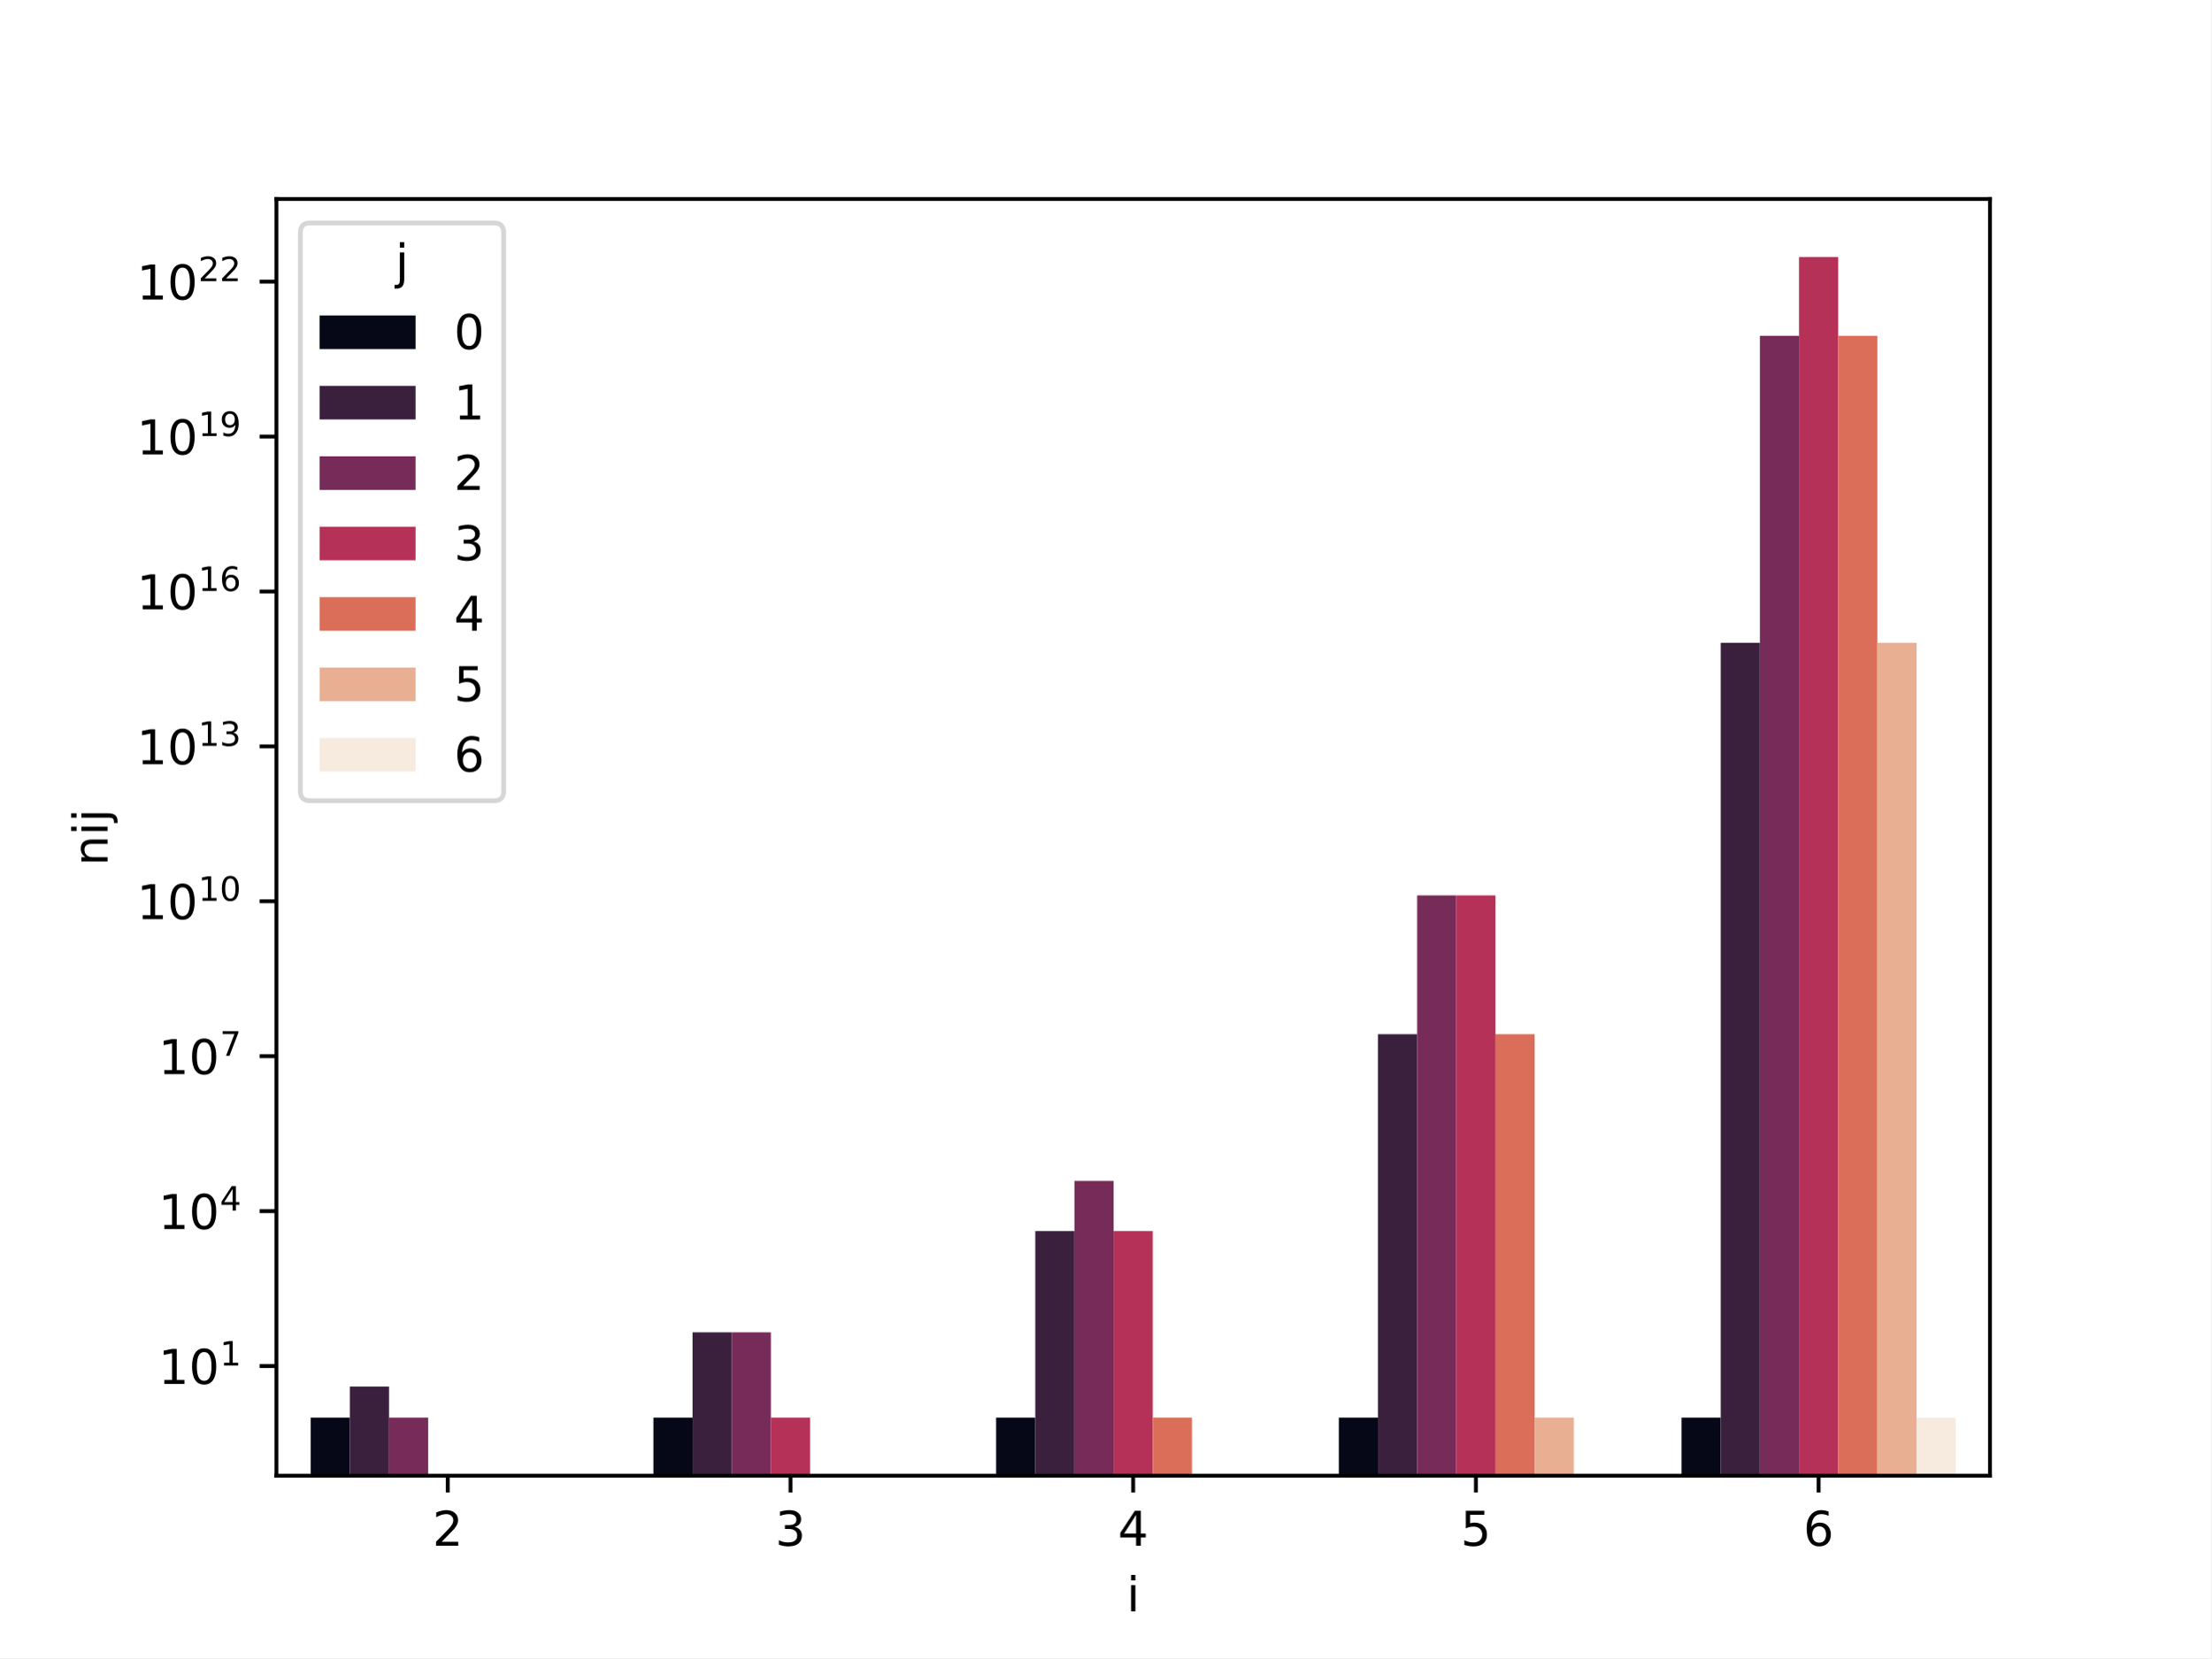
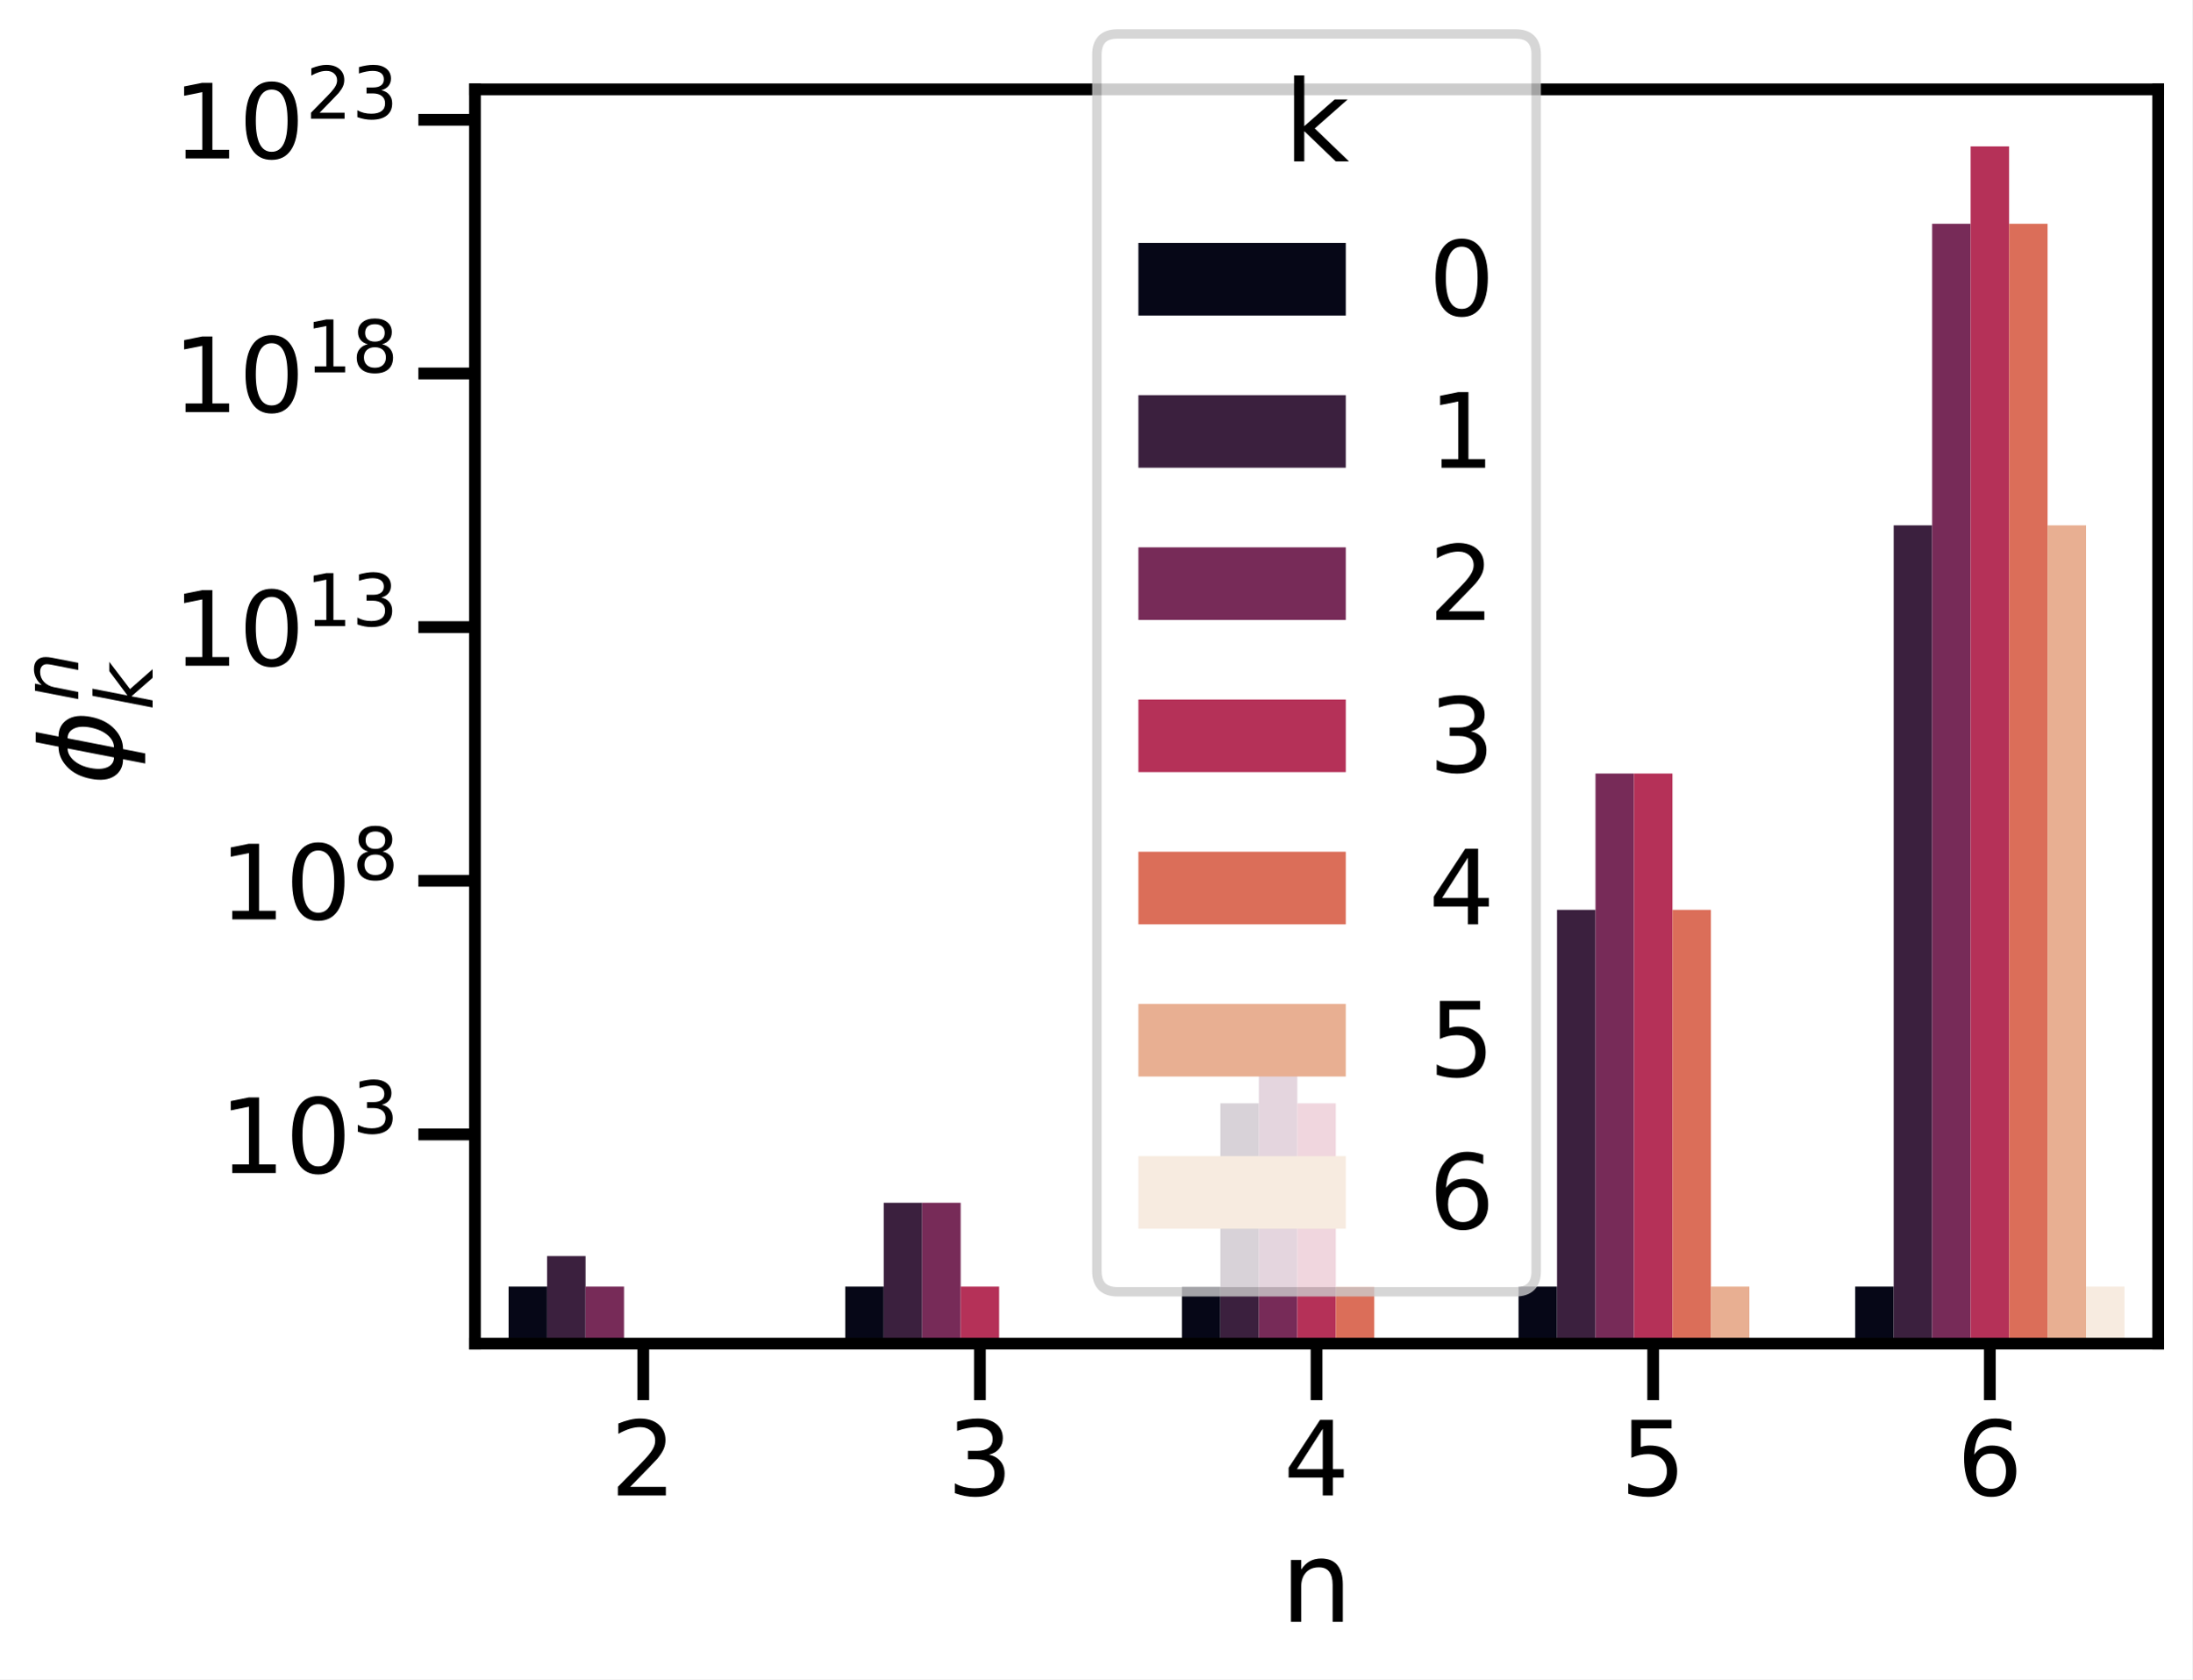
- <svg xmlns="http://www.w3.org/2000/svg" xmlns:xlink="http://www.w3.org/1999/xlink" width="460.8pt" height="345.6pt" viewBox="0 0 460.8 345.6" version="1.1">
+ <svg xmlns="http://www.w3.org/2000/svg" xmlns:xlink="http://www.w3.org/1999/xlink" width="465.08pt" height="356.29pt" viewBox="0 0 465.08 356.29" version="1.1">
  <defs>
    <style type="text/css">*{stroke-linejoin: round; stroke-linecap: butt}</style>
  </defs>
  <g id="figure_1">
    <g id="patch_1">
-       <path d="M 0 345.6  L 460.8 345.6  L 460.8 0  L 0 0  z " style="fill: #ffffff" />
+       <path d="M 0 356.29  L 465.08 356.29  L 465.08 0  L 0 0  z " style="fill: #ffffff" />
    </g>
    <g id="axes_1">
      <g id="patch_2">
-         <path d="M 57.6 307.584  L 414.72 307.584  L 414.72 41.472  L 57.6 41.472  z " style="fill: #ffffff" />
+         <path d="M 100.76 285.071  L 457.88 285.071  L 457.88 18.959  L 100.76 18.959  z " style="fill: #ffffff" />
      </g>
      <g id="patch_3">
-         <path d="M 64.742 11058.713  L 72.905 11058.713  L 72.905 295.488  L 64.742 295.488  z " clip-path="url(#p93ad676365)" style="fill: #060717" />
+         <path d="M 107.902 11036.2  L 116.065 11036.2  L 116.065 272.975  L 107.902 272.975  z " clip-path="url(#p86ad000102)" style="fill: #060717" />
      </g>
      <g id="patch_4">
-         <path d="M 136.166 11058.713  L 144.329 11058.713  L 144.329 295.488  L 136.166 295.488  z " clip-path="url(#p93ad676365)" style="fill: #060717" />
+         <path d="M 179.326 11036.2  L 187.489 11036.2  L 187.489 272.975  L 179.326 272.975  z " clip-path="url(#p86ad000102)" style="fill: #060717" />
      </g>
      <g id="patch_5">
-         <path d="M 207.59 11058.713  L 215.753 11058.713  L 215.753 295.488  L 207.59 295.488  z " clip-path="url(#p93ad676365)" style="fill: #060717" />
+         <path d="M 250.75 11036.2  L 258.913 11036.2  L 258.913 272.975  L 250.75 272.975  z " clip-path="url(#p86ad000102)" style="fill: #060717" />
      </g>
      <g id="patch_6">
-         <path d="M 279.014 11058.713  L 287.177 11058.713  L 287.177 295.488  L 279.014 295.488  z " clip-path="url(#p93ad676365)" style="fill: #060717" />
+         <path d="M 322.174 11036.2  L 330.337 11036.2  L 330.337 272.975  L 322.174 272.975  z " clip-path="url(#p86ad000102)" style="fill: #060717" />
      </g>
      <g id="patch_7">
-         <path d="M 350.438 11058.713  L 358.601 11058.713  L 358.601 295.488  L 350.438 295.488  z " clip-path="url(#p93ad676365)" style="fill: #060717" />
+         <path d="M 393.598 11036.2  L 401.761 11036.2  L 401.761 272.975  L 393.598 272.975  z " clip-path="url(#p86ad000102)" style="fill: #060717" />
      </g>
      <g id="patch_8">
-         <path d="M 72.905 11058.713  L 81.068 11058.713  L 81.068 289.008  L 72.905 289.008  z " clip-path="url(#p93ad676365)" style="fill: #3b203e" />
+         <path d="M 116.065 11036.2  L 124.228 11036.2  L 124.228 266.495  L 116.065 266.495  z " clip-path="url(#p86ad000102)" style="fill: #3b203e" />
      </g>
      <g id="patch_9">
-         <path d="M 144.329 11058.713  L 152.492 11058.713  L 152.492 277.694  L 144.329 277.694  z " clip-path="url(#p93ad676365)" style="fill: #3b203e" />
+         <path d="M 187.489 11036.2  L 195.652 11036.2  L 195.652 255.181  L 187.489 255.181  z " clip-path="url(#p86ad000102)" style="fill: #3b203e" />
      </g>
      <g id="patch_10">
-         <path d="M 215.753 11058.713  L 223.916 11058.713  L 223.916 256.598  L 215.753 256.598  z " clip-path="url(#p93ad676365)" style="fill: #3b203e" />
+         <path d="M 258.913 11036.2  L 267.076 11036.2  L 267.076 234.085  L 258.913 234.085  z " clip-path="url(#p86ad000102)" style="fill: #3b203e" />
      </g>
      <g id="patch_11">
-         <path d="M 287.177 11058.713  L 295.34 11058.713  L 295.34 215.551  L 287.177 215.551  z " clip-path="url(#p93ad676365)" style="fill: #3b203e" />
+         <path d="M 330.337 11036.2  L 338.5 11036.2  L 338.5 193.038  L 330.337 193.038  z " clip-path="url(#p86ad000102)" style="fill: #3b203e" />
      </g>
      <g id="patch_12">
-         <path d="M 358.601 11058.713  L 366.764 11058.713  L 366.764 133.973  L 358.601 133.973  z " clip-path="url(#p93ad676365)" style="fill: #3b203e" />
+         <path d="M 401.761 11036.2  L 409.924 11036.2  L 409.924 111.459  L 401.761 111.459  z " clip-path="url(#p86ad000102)" style="fill: #3b203e" />
      </g>
      <g id="patch_13">
-         <path d="M 81.068 11058.713  L 89.231 11058.713  L 89.231 295.488  L 81.068 295.488  z " clip-path="url(#p93ad676365)" style="fill: #772b58" />
+         <path d="M 124.228 11036.2  L 132.391 11036.2  L 132.391 272.975  L 124.228 272.975  z " clip-path="url(#p86ad000102)" style="fill: #772b58" />
      </g>
      <g id="patch_14">
-         <path d="M 152.492 11058.713  L 160.655 11058.713  L 160.655 277.694  L 152.492 277.694  z " clip-path="url(#p93ad676365)" style="fill: #772b58" />
+         <path d="M 195.652 11036.2  L 203.815 11036.2  L 203.815 255.181  L 195.652 255.181  z " clip-path="url(#p86ad000102)" style="fill: #772b58" />
      </g>
      <g id="patch_15">
-         <path d="M 223.916 11058.713  L 232.079 11058.713  L 232.079 246.144  L 223.916 246.144  z " clip-path="url(#p93ad676365)" style="fill: #772b58" />
+         <path d="M 267.076 11036.2  L 275.239 11036.2  L 275.239 223.63  L 267.076 223.63  z " clip-path="url(#p86ad000102)" style="fill: #772b58" />
      </g>
      <g id="patch_16">
-         <path d="M 295.34 11058.713  L 303.503 11058.713  L 303.503 186.636  L 295.34 186.636  z " clip-path="url(#p93ad676365)" style="fill: #772b58" />
+         <path d="M 338.5 11036.2  L 346.663 11036.2  L 346.663 164.122  L 338.5 164.122  z " clip-path="url(#p86ad000102)" style="fill: #772b58" />
      </g>
      <g id="patch_17">
-         <path d="M 366.764 11058.713  L 374.927 11058.713  L 374.927 69.987  L 366.764 69.987  z " clip-path="url(#p93ad676365)" style="fill: #772b58" />
+         <path d="M 409.924 11036.2  L 418.087 11036.2  L 418.087 47.474  L 409.924 47.474  z " clip-path="url(#p86ad000102)" style="fill: #772b58" />
      </g>
      <g id="patch_18">
-         <path d="M 160.655 11058.713  L 168.817 11058.713  L 168.817 295.488  L 160.655 295.488  z " clip-path="url(#p93ad676365)" style="fill: #b53158" />
+         <path d="M 203.815 11036.2  L 211.977 11036.2  L 211.977 272.975  L 203.815 272.975  z " clip-path="url(#p86ad000102)" style="fill: #b53158" />
      </g>
      <g id="patch_19">
-         <path d="M 232.079 11058.713  L 240.241 11058.713  L 240.241 256.598  L 232.079 256.598  z " clip-path="url(#p93ad676365)" style="fill: #b53158" />
+         <path d="M 275.239 11036.2  L 283.401 11036.2  L 283.401 234.085  L 275.239 234.085  z " clip-path="url(#p86ad000102)" style="fill: #b53158" />
      </g>
      <g id="patch_20">
-         <path d="M 303.503 11058.713  L 311.665 11058.713  L 311.665 186.636  L 303.503 186.636  z " clip-path="url(#p93ad676365)" style="fill: #b53158" />
+         <path d="M 346.663 11036.2  L 354.825 11036.2  L 354.825 164.122  L 346.663 164.122  z " clip-path="url(#p86ad000102)" style="fill: #b53158" />
      </g>
      <g id="patch_21">
-         <path d="M 374.927 11058.713  L 383.089 11058.713  L 383.089 53.568  L 374.927 53.568  z " clip-path="url(#p93ad676365)" style="fill: #b53158" />
+         <path d="M 418.087 11036.2  L 426.249 11036.2  L 426.249 31.055  L 418.087 31.055  z " clip-path="url(#p86ad000102)" style="fill: #b53158" />
      </g>
      <g id="patch_22">
-         <path d="M 240.241 11058.713  L 248.404 11058.713  L 248.404 295.488  L 240.241 295.488  z " clip-path="url(#p93ad676365)" style="fill: #db6e59" />
+         <path d="M 283.401 11036.2  L 291.564 11036.2  L 291.564 272.975  L 283.401 272.975  z " clip-path="url(#p86ad000102)" style="fill: #db6e59" />
      </g>
      <g id="patch_23">
-         <path d="M 311.665 11058.713  L 319.828 11058.713  L 319.828 215.551  L 311.665 215.551  z " clip-path="url(#p93ad676365)" style="fill: #db6e59" />
+         <path d="M 354.825 11036.2  L 362.988 11036.2  L 362.988 193.038  L 354.825 193.038  z " clip-path="url(#p86ad000102)" style="fill: #db6e59" />
      </g>
      <g id="patch_24">
-         <path d="M 383.089 11058.713  L 391.252 11058.713  L 391.252 69.987  L 383.089 69.987  z " clip-path="url(#p93ad676365)" style="fill: #db6e59" />
+         <path d="M 426.249 11036.2  L 434.412 11036.2  L 434.412 47.474  L 426.249 47.474  z " clip-path="url(#p86ad000102)" style="fill: #db6e59" />
      </g>
      <g id="patch_25">
-         <path d="M 319.828 11058.713  L 327.991 11058.713  L 327.991 295.488  L 319.828 295.488  z " clip-path="url(#p93ad676365)" style="fill: #e8af92" />
+         <path d="M 362.988 11036.2  L 371.151 11036.2  L 371.151 272.975  L 362.988 272.975  z " clip-path="url(#p86ad000102)" style="fill: #e8af92" />
      </g>
      <g id="patch_26">
-         <path d="M 391.252 11058.713  L 399.415 11058.713  L 399.415 133.973  L 391.252 133.973  z " clip-path="url(#p93ad676365)" style="fill: #e8af92" />
+         <path d="M 434.412 11036.2  L 442.575 11036.2  L 442.575 111.459  L 434.412 111.459  z " clip-path="url(#p86ad000102)" style="fill: #e8af92" />
      </g>
      <g id="patch_27">
-         <path d="M 399.415 11058.713  L 407.578 11058.713  L 407.578 295.488  L 399.415 295.488  z " clip-path="url(#p93ad676365)" style="fill: #f7ebe0" />
+         <path d="M 442.575 11036.2  L 450.738 11036.2  L 450.738 272.975  L 442.575 272.975  z " clip-path="url(#p86ad000102)" style="fill: #f7ebe0" />
      </g>
      <g id="patch_28">
-         <path d="M 93.312 11058.713  L 93.312 11058.713  L 93.312 11058.713  L 93.312 11058.713  z " clip-path="url(#p93ad676365)" style="fill: #060717" />
+         <path d="M 136.472 11036.2  L 136.472 11036.2  L 136.472 11036.2  L 136.472 11036.2  z " clip-path="url(#p86ad000102)" style="fill: #060717" />
      </g>
      <g id="patch_29">
-         <path d="M 93.312 11058.713  L 93.312 11058.713  L 93.312 11058.713  L 93.312 11058.713  z " clip-path="url(#p93ad676365)" style="fill: #3b203e" />
+         <path d="M 136.472 11036.2  L 136.472 11036.2  L 136.472 11036.2  L 136.472 11036.2  z " clip-path="url(#p86ad000102)" style="fill: #3b203e" />
      </g>
      <g id="patch_30">
-         <path d="M 93.312 11058.713  L 93.312 11058.713  L 93.312 11058.713  L 93.312 11058.713  z " clip-path="url(#p93ad676365)" style="fill: #772b58" />
+         <path d="M 136.472 11036.2  L 136.472 11036.2  L 136.472 11036.2  L 136.472 11036.2  z " clip-path="url(#p86ad000102)" style="fill: #772b58" />
      </g>
      <g id="patch_31">
-         <path d="M 93.312 11058.713  L 93.312 11058.713  L 93.312 11058.713  L 93.312 11058.713  z " clip-path="url(#p93ad676365)" style="fill: #b53158" />
+         <path d="M 136.472 11036.2  L 136.472 11036.2  L 136.472 11036.2  L 136.472 11036.2  z " clip-path="url(#p86ad000102)" style="fill: #b53158" />
      </g>
      <g id="patch_32">
-         <path d="M 93.312 11058.713  L 93.312 11058.713  L 93.312 11058.713  L 93.312 11058.713  z " clip-path="url(#p93ad676365)" style="fill: #db6e59" />
+         <path d="M 136.472 11036.2  L 136.472 11036.2  L 136.472 11036.2  L 136.472 11036.2  z " clip-path="url(#p86ad000102)" style="fill: #db6e59" />
      </g>
      <g id="patch_33">
-         <path d="M 93.312 11058.713  L 93.312 11058.713  L 93.312 11058.713  L 93.312 11058.713  z " clip-path="url(#p93ad676365)" style="fill: #e8af92" />
+         <path d="M 136.472 11036.2  L 136.472 11036.2  L 136.472 11036.2  L 136.472 11036.2  z " clip-path="url(#p86ad000102)" style="fill: #e8af92" />
      </g>
      <g id="patch_34">
-         <path d="M 93.312 11058.713  L 93.312 11058.713  L 93.312 11058.713  L 93.312 11058.713  z " clip-path="url(#p93ad676365)" style="fill: #f7ebe0" />
+         <path d="M 136.472 11036.2  L 136.472 11036.2  L 136.472 11036.2  L 136.472 11036.2  z " clip-path="url(#p86ad000102)" style="fill: #f7ebe0" />
      </g>
      <g id="matplotlib.axis_1">
        <g id="xtick_1">
          <g id="line2d_1">
            <defs>
-               <path id="m3385fdae1e" d="M 0 0  L 0 3.5  " style="stroke: #000000; stroke-width: 0.8" />
+               <path id="macadb62f24" d="M 0 0  L 0 12  " style="stroke: #000000; stroke-width: 2.5" />
            </defs>
            <g>
-               <use xlink:href="#m3385fdae1e" x="93.312" y="307.584" style="stroke: #000000; stroke-width: 0.8" />
+               <use xlink:href="#macadb62f24" x="136.472" y="285.071" style="stroke: #000000; stroke-width: 2.5" />
            </g>
          </g>
          <g id="text_1">
-             <g transform="translate(90.13075 322.1824) scale(0.1 -0.1)">
+             <g transform="translate(129.4733 317.2872) scale(0.22 -0.22)">
              <defs>
                <path id="DejaVuSans-32" d="M 1228 531  L 3431 531  L 3431 0  L 469 0  L 469 531  Q 828 903 1448 1529  Q 2069 2156 2228 2338  Q 2531 2678 2651 2914  Q 2772 3150 2772 3378  Q 2772 3750 2511 3984  Q 2250 4219 1831 4219  Q 1534 4219 1204 4116  Q 875 4013 500 3803  L 500 4441  Q 881 4594 1212 4672  Q 1544 4750 1819 4750  Q 2544 4750 2975 4387  Q 3406 4025 3406 3419  Q 3406 3131 3298 2873  Q 3191 2616 2906 2266  Q 2828 2175 2409 1742  Q 1991 1309 1228 531  z " transform="scale(0.015625)" />
              </defs>
              <use xlink:href="#DejaVuSans-32" />
            </g>
          </g>
        </g>
        <g id="xtick_2">
          <g id="line2d_2">
            <g>
-               <use xlink:href="#m3385fdae1e" x="164.736" y="307.584" style="stroke: #000000; stroke-width: 0.8" />
+               <use xlink:href="#macadb62f24" x="207.896" y="285.071" style="stroke: #000000; stroke-width: 2.5" />
            </g>
          </g>
          <g id="text_2">
-             <g transform="translate(161.5548 322.1824) scale(0.1 -0.1)">
+             <g transform="translate(200.8973 317.2872) scale(0.22 -0.22)">
              <defs>
                <path id="DejaVuSans-33" d="M 2597 2516  Q 3050 2419 3304 2112  Q 3559 1806 3559 1356  Q 3559 666 3084 287  Q 2609 -91 1734 -91  Q 1441 -91 1130 -33  Q 819 25 488 141  L 488 750  Q 750 597 1062 519  Q 1375 441 1716 441  Q 2309 441 2620 675  Q 2931 909 2931 1356  Q 2931 1769 2642 2001  Q 2353 2234 1838 2234  L 1294 2234  L 1294 2753  L 1863 2753  Q 2328 2753 2575 2939  Q 2822 3125 2822 3475  Q 2822 3834 2567 4026  Q 2313 4219 1838 4219  Q 1578 4219 1281 4162  Q 984 4106 628 3988  L 628 4550  Q 988 4650 1302 4700  Q 1616 4750 1894 4750  Q 2613 4750 3031 4423  Q 3450 4097 3450 3541  Q 3450 3153 3228 2886  Q 3006 2619 2597 2516  z " transform="scale(0.015625)" />
              </defs>
              <use xlink:href="#DejaVuSans-33" />
            </g>
          </g>
        </g>
        <g id="xtick_3">
          <g id="line2d_3">
            <g>
-               <use xlink:href="#m3385fdae1e" x="236.16" y="307.584" style="stroke: #000000; stroke-width: 0.8" />
+               <use xlink:href="#macadb62f24" x="279.32" y="285.071" style="stroke: #000000; stroke-width: 2.5" />
            </g>
          </g>
          <g id="text_3">
-             <g transform="translate(232.9787 322.1824) scale(0.1 -0.1)">
+             <g transform="translate(272.3213 317.2872) scale(0.22 -0.22)">
              <defs>
                <path id="DejaVuSans-34" d="M 2419 4116  L 825 1625  L 2419 1625  L 2419 4116  z M 2253 4666  L 3047 4666  L 3047 1625  L 3713 1625  L 3713 1100  L 3047 1100  L 3047 0  L 2419 0  L 2419 1100  L 313 1100  L 313 1709  L 2253 4666  z " transform="scale(0.015625)" />
              </defs>
              <use xlink:href="#DejaVuSans-34" />
            </g>
          </g>
        </g>
        <g id="xtick_4">
          <g id="line2d_4">
            <g>
-               <use xlink:href="#m3385fdae1e" x="307.584" y="307.584" style="stroke: #000000; stroke-width: 0.8" />
+               <use xlink:href="#macadb62f24" x="350.744" y="285.071" style="stroke: #000000; stroke-width: 2.5" />
            </g>
          </g>
          <g id="text_4">
-             <g transform="translate(304.4028 322.1824) scale(0.1 -0.1)">
+             <g transform="translate(343.7452 317.2872) scale(0.22 -0.22)">
              <defs>
                <path id="DejaVuSans-35" d="M 691 4666  L 3169 4666  L 3169 4134  L 1269 4134  L 1269 2991  Q 1406 3038 1543 3061  Q 1681 3084 1819 3084  Q 2600 3084 3056 2656  Q 3513 2228 3513 1497  Q 3513 744 3044 326  Q 2575 -91 1722 -91  Q 1428 -91 1123 -41  Q 819 9 494 109  L 494 744  Q 775 591 1075 516  Q 1375 441 1709 441  Q 2250 441 2565 725  Q 2881 1009 2881 1497  Q 2881 1984 2565 2268  Q 2250 2553 1709 2553  Q 1456 2553 1204 2497  Q 953 2441 691 2322  L 691 4666  z " transform="scale(0.015625)" />
              </defs>
              <use xlink:href="#DejaVuSans-35" />
            </g>
          </g>
        </g>
        <g id="xtick_5">
          <g id="line2d_5">
            <g>
-               <use xlink:href="#m3385fdae1e" x="379.008" y="307.584" style="stroke: #000000; stroke-width: 0.8" />
+               <use xlink:href="#macadb62f24" x="422.168" y="285.071" style="stroke: #000000; stroke-width: 2.5" />
            </g>
          </g>
          <g id="text_5">
-             <g transform="translate(375.8268 322.1824) scale(0.1 -0.1)">
+             <g transform="translate(415.1692 317.2872) scale(0.22 -0.22)">
              <defs>
                <path id="DejaVuSans-36" d="M 2113 2584  Q 1688 2584 1439 2293  Q 1191 2003 1191 1497  Q 1191 994 1439 701  Q 1688 409 2113 409  Q 2538 409 2786 701  Q 3034 994 3034 1497  Q 3034 2003 2786 2293  Q 2538 2584 2113 2584  z M 3366 4563  L 3366 3988  Q 3128 4100 2886 4159  Q 2644 4219 2406 4219  Q 1781 4219 1451 3797  Q 1122 3375 1075 2522  Q 1259 2794 1537 2939  Q 1816 3084 2150 3084  Q 2853 3084 3261 2657  Q 3669 2231 3669 1497  Q 3669 778 3244 343  Q 2819 -91 2113 -91  Q 1303 -91 875 529  Q 447 1150 447 2328  Q 447 3434 972 4092  Q 1497 4750 2381 4750  Q 2619 4750 2861 4703  Q 3103 4656 3366 4563  z " transform="scale(0.015625)" />
              </defs>
              <use xlink:href="#DejaVuSans-36" />
            </g>
          </g>
        </g>
        <g id="text_6">
-           <g transform="translate(234.7709 335.8606) scale(0.1 -0.1)">
+           <g transform="translate(271.715 344.0987) scale(0.24 -0.24)">
            <defs>
-               <path id="DejaVuSans-69" d="M 603 3500  L 1178 3500  L 1178 0  L 603 0  L 603 3500  z M 603 4863  L 1178 4863  L 1178 4134  L 603 4134  L 603 4863  z " transform="scale(0.015625)" />
+               <path id="DejaVuSans-6e" d="M 3513 2113  L 3513 0  L 2938 0  L 2938 2094  Q 2938 2591 2744 2837  Q 2550 3084 2163 3084  Q 1697 3084 1428 2787  Q 1159 2491 1159 1978  L 1159 0  L 581 0  L 581 3500  L 1159 3500  L 1159 2956  Q 1366 3272 1645 3428  Q 1925 3584 2291 3584  Q 2894 3584 3203 3211  Q 3513 2838 3513 2113  z " transform="scale(0.015625)" />
            </defs>
-             <use xlink:href="#DejaVuSans-69" />
+             <use xlink:href="#DejaVuSans-6e" />
          </g>
        </g>
      </g>
      <g id="matplotlib.axis_2">
        <g id="ytick_1">
          <g id="line2d_6">
            <defs>
-               <path id="ma600d9e374" d="M 0 0  L -3.5 0  " style="stroke: #000000; stroke-width: 0.8" />
+               <path id="mbd1f834859" d="M 0 0  L -12 0  " style="stroke: #000000; stroke-width: 2.5" />
            </defs>
            <g>
-               <use xlink:href="#ma600d9e374" x="57.6" y="284.725" style="stroke: #000000; stroke-width: 0.8" />
+               <use xlink:href="#mbd1f834859" x="100.76" y="240.685" style="stroke: #000000; stroke-width: 2.5" />
            </g>
          </g>
          <g id="text_7">
-             <g transform="translate(33 288.524) scale(0.1 -0.1)">
+             <g transform="translate(46.54 249.0432) scale(0.22 -0.22)">
              <defs>
                <path id="DejaVuSans-31" d="M 794 531  L 1825 531  L 1825 4091  L 703 3866  L 703 4441  L 1819 4666  L 2450 4666  L 2450 531  L 3481 531  L 3481 0  L 794 0  L 794 531  z " transform="scale(0.015625)" />
                <path id="DejaVuSans-30" d="M 2034 4250  Q 1547 4250 1301 3770  Q 1056 3291 1056 2328  Q 1056 1369 1301 889  Q 1547 409 2034 409  Q 2525 409 2770 889  Q 3016 1369 3016 2328  Q 3016 3291 2770 3770  Q 2525 4250 2034 4250  z M 2034 4750  Q 2819 4750 3233 4129  Q 3647 3509 3647 2328  Q 3647 1150 3233 529  Q 2819 -91 2034 -91  Q 1250 -91 836 529  Q 422 1150 422 2328  Q 422 3509 836 4129  Q 1250 4750 2034 4750  z " transform="scale(0.015625)" />
              </defs>
-               <use xlink:href="#DejaVuSans-31" transform="translate(0 0.684375)" />
-               <use xlink:href="#DejaVuSans-30" transform="translate(63.62305 0.684375)" />
-               <use xlink:href="#DejaVuSans-31" transform="translate(128.2031 38.96563) scale(0.7)" />
+               <use xlink:href="#DejaVuSans-31" transform="translate(0 0.765625)" />
+               <use xlink:href="#DejaVuSans-30" transform="translate(63.62305 0.765625)" />
+               <use xlink:href="#DejaVuSans-33" transform="translate(128.2031 39.04688) scale(0.7)" />
            </g>
          </g>
        </g>
        <g id="ytick_2">
          <g id="line2d_7">
            <g>
-               <use xlink:href="#ma600d9e374" x="57.6" y="252.435" style="stroke: #000000; stroke-width: 0.8" />
+               <use xlink:href="#mbd1f834859" x="100.76" y="186.869" style="stroke: #000000; stroke-width: 2.5" />
            </g>
          </g>
          <g id="text_8">
-             <g transform="translate(33 256.2343) scale(0.1 -0.1)">
-               <use xlink:href="#DejaVuSans-31" transform="translate(0 0.684375)" />
-               <use xlink:href="#DejaVuSans-30" transform="translate(63.62305 0.684375)" />
-               <use xlink:href="#DejaVuSans-34" transform="translate(128.2031 38.96563) scale(0.7)" />
+             <g transform="translate(46.54 195.2271) scale(0.22 -0.22)">
+               <defs>
+                 <path id="DejaVuSans-38" d="M 2034 2216  Q 1584 2216 1326 1975  Q 1069 1734 1069 1313  Q 1069 891 1326 650  Q 1584 409 2034 409  Q 2484 409 2743 651  Q 3003 894 3003 1313  Q 3003 1734 2745 1975  Q 2488 2216 2034 2216  z M 1403 2484  Q 997 2584 770 2862  Q 544 3141 544 3541  Q 544 4100 942 4425  Q 1341 4750 2034 4750  Q 2731 4750 3128 4425  Q 3525 4100 3525 3541  Q 3525 3141 3298 2862  Q 3072 2584 2669 2484  Q 3125 2378 3379 2068  Q 3634 1759 3634 1313  Q 3634 634 3220 271  Q 2806 -91 2034 -91  Q 1263 -91 848 271  Q 434 634 434 1313  Q 434 1759 690 2068  Q 947 2378 1403 2484  z M 1172 3481  Q 1172 3119 1398 2916  Q 1625 2713 2034 2713  Q 2441 2713 2670 2916  Q 2900 3119 2900 3481  Q 2900 3844 2670 4047  Q 2441 4250 2034 4250  Q 1625 4250 1398 4047  Q 1172 3844 1172 3481  z " transform="scale(0.015625)" />
+               </defs>
+               <use xlink:href="#DejaVuSans-31" transform="translate(0 0.765625)" />
+               <use xlink:href="#DejaVuSans-30" transform="translate(63.62305 0.765625)" />
+               <use xlink:href="#DejaVuSans-38" transform="translate(128.2031 39.04688) scale(0.7)" />
            </g>
          </g>
        </g>
        <g id="ytick_3">
          <g id="line2d_8">
            <g>
-               <use xlink:href="#ma600d9e374" x="57.6" y="220.145" style="stroke: #000000; stroke-width: 0.8" />
+               <use xlink:href="#mbd1f834859" x="100.76" y="133.053" style="stroke: #000000; stroke-width: 2.5" />
            </g>
          </g>
          <g id="text_9">
-             <g transform="translate(33 223.9446) scale(0.1 -0.1)">
-               <defs>
-                 <path id="DejaVuSans-37" d="M 525 4666  L 3525 4666  L 3525 4397  L 1831 0  L 1172 0  L 2766 4134  L 525 4134  L 525 4666  z " transform="scale(0.015625)" />
-               </defs>
-               <use xlink:href="#DejaVuSans-31" transform="translate(0 0.684375)" />
-               <use xlink:href="#DejaVuSans-30" transform="translate(63.62305 0.684375)" />
-               <use xlink:href="#DejaVuSans-37" transform="translate(128.2031 38.96563) scale(0.7)" />
-             </g>
-           </g>
-         </g>
-         <g id="ytick_4">
-           <g id="line2d_9">
-             <g>
-               <use xlink:href="#ma600d9e374" x="57.6" y="187.856" style="stroke: #000000; stroke-width: 0.8" />
-             </g>
-           </g>
-           <g id="text_10">
-             <g transform="translate(28.5 191.655) scale(0.1 -0.1)">
-               <use xlink:href="#DejaVuSans-31" transform="translate(0 0.765625)" />
-               <use xlink:href="#DejaVuSans-30" transform="translate(63.62305 0.765625)" />
-               <use xlink:href="#DejaVuSans-31" transform="translate(128.2031 39.04688) scale(0.7)" />
-               <use xlink:href="#DejaVuSans-30" transform="translate(172.7393 39.04688) scale(0.7)" />
-             </g>
-           </g>
-         </g>
-         <g id="ytick_5">
-           <g id="line2d_10">
-             <g>
-               <use xlink:href="#ma600d9e374" x="57.6" y="155.566" style="stroke: #000000; stroke-width: 0.8" />
-             </g>
-           </g>
-           <g id="text_11">
-             <g transform="translate(28.5 159.3653) scale(0.1 -0.1)">
+             <g transform="translate(36.64 141.411) scale(0.22 -0.22)">
              <use xlink:href="#DejaVuSans-31" transform="translate(0 0.765625)" />
              <use xlink:href="#DejaVuSans-30" transform="translate(63.62305 0.765625)" />
              <use xlink:href="#DejaVuSans-31" transform="translate(128.2031 39.04688) scale(0.7)" />
              <use xlink:href="#DejaVuSans-33" transform="translate(172.7393 39.04688) scale(0.7)" />
            </g>
          </g>
        </g>
-         <g id="ytick_6">
-           <g id="line2d_11">
-             <g>
-               <use xlink:href="#ma600d9e374" x="57.6" y="123.276" style="stroke: #000000; stroke-width: 0.8" />
-             </g>
-           </g>
-           <g id="text_12">
-             <g transform="translate(28.5 127.0756) scale(0.1 -0.1)">
+         <g id="ytick_4">
+           <g id="line2d_9">
+             <g>
+               <use xlink:href="#mbd1f834859" x="100.76" y="79.237" style="stroke: #000000; stroke-width: 2.5" />
+             </g>
+           </g>
+           <g id="text_10">
+             <g transform="translate(36.64 87.59485) scale(0.22 -0.22)">
              <use xlink:href="#DejaVuSans-31" transform="translate(0 0.765625)" />
              <use xlink:href="#DejaVuSans-30" transform="translate(63.62305 0.765625)" />
              <use xlink:href="#DejaVuSans-31" transform="translate(128.2031 39.04688) scale(0.7)" />
-               <use xlink:href="#DejaVuSans-36" transform="translate(172.7393 39.04688) scale(0.7)" />
-             </g>
-           </g>
-         </g>
-         <g id="ytick_7">
-           <g id="line2d_12">
-             <g>
-               <use xlink:href="#ma600d9e374" x="57.6" y="90.987" style="stroke: #000000; stroke-width: 0.8" />
-             </g>
-           </g>
-           <g id="text_13">
-             <g transform="translate(28.5 94.78594) scale(0.1 -0.1)">
-               <defs>
-                 <path id="DejaVuSans-39" d="M 703 97  L 703 672  Q 941 559 1184 500  Q 1428 441 1663 441  Q 2288 441 2617 861  Q 2947 1281 2994 2138  Q 2813 1869 2534 1725  Q 2256 1581 1919 1581  Q 1219 1581 811 2004  Q 403 2428 403 3163  Q 403 3881 828 4315  Q 1253 4750 1959 4750  Q 2769 4750 3195 4129  Q 3622 3509 3622 2328  Q 3622 1225 3098 567  Q 2575 -91 1691 -91  Q 1453 -91 1209 -44  Q 966 3 703 97  z M 1959 2075  Q 2384 2075 2632 2365  Q 2881 2656 2881 3163  Q 2881 3666 2632 3958  Q 2384 4250 1959 4250  Q 1534 4250 1286 3958  Q 1038 3666 1038 3163  Q 1038 2656 1286 2365  Q 1534 2075 1959 2075  z " transform="scale(0.015625)" />
-               </defs>
-               <use xlink:href="#DejaVuSans-31" transform="translate(0 0.765625)" />
-               <use xlink:href="#DejaVuSans-30" transform="translate(63.62305 0.765625)" />
-               <use xlink:href="#DejaVuSans-31" transform="translate(128.2031 39.04688) scale(0.7)" />
-               <use xlink:href="#DejaVuSans-39" transform="translate(172.7393 39.04688) scale(0.7)" />
-             </g>
-           </g>
-         </g>
-         <g id="ytick_8">
-           <g id="line2d_13">
-             <g>
-               <use xlink:href="#ma600d9e374" x="57.6" y="58.697" style="stroke: #000000; stroke-width: 0.8" />
-             </g>
-           </g>
-           <g id="text_14">
-             <g transform="translate(28.5 62.49626) scale(0.1 -0.1)">
+               <use xlink:href="#DejaVuSans-38" transform="translate(172.7393 39.04688) scale(0.7)" />
+             </g>
+           </g>
+         </g>
+         <g id="ytick_5">
+           <g id="line2d_10">
+             <g>
+               <use xlink:href="#mbd1f834859" x="100.76" y="25.42" style="stroke: #000000; stroke-width: 2.5" />
+             </g>
+           </g>
+           <g id="text_11">
+             <g transform="translate(36.64 33.77873) scale(0.22 -0.22)">
              <use xlink:href="#DejaVuSans-31" transform="translate(0 0.765625)" />
              <use xlink:href="#DejaVuSans-30" transform="translate(63.62305 0.765625)" />
              <use xlink:href="#DejaVuSans-32" transform="translate(128.2031 39.04688) scale(0.7)" />
-               <use xlink:href="#DejaVuSans-32" transform="translate(172.7393 39.04688) scale(0.7)" />
-             </g>
-           </g>
-         </g>
-         <g id="text_15">
-           <g transform="translate(22.42031 180.4749) rotate(-90) scale(0.1 -0.1)">
+               <use xlink:href="#DejaVuSans-33" transform="translate(172.7393 39.04688) scale(0.7)" />
+             </g>
+           </g>
+         </g>
+         <g id="text_12">
+           <g transform="translate(25.92 166.5346) rotate(-90) scale(0.24 -0.24)">
            <defs>
-               <path id="DejaVuSans-6e" d="M 3513 2113  L 3513 0  L 2938 0  L 2938 2094  Q 2938 2591 2744 2837  Q 2550 3084 2163 3084  Q 1697 3084 1428 2787  Q 1159 2491 1159 1978  L 1159 0  L 581 0  L 581 3500  L 1159 3500  L 1159 2956  Q 1366 3272 1645 3428  Q 1925 3584 2291 3584  Q 2894 3584 3203 3211  Q 3513 2838 3513 2113  z " transform="scale(0.015625)" />
-               <path id="DejaVuSans-6a" d="M 603 3500  L 1178 3500  L 1178 -63  Q 1178 -731 923 -1031  Q 669 -1331 103 -1331  L -116 -1331  L -116 -844  L 38 -844  Q 366 -844 484 -692  Q 603 -541 603 -63  L 603 3500  z M 603 4863  L 1178 4863  L 1178 4134  L 603 4134  L 603 4863  z " transform="scale(0.015625)" />
+               <path id="DejaVuSans-Oblique-3d5" d="M 2991 4863  L 2738 3572  Q 3363 3572 3684 3094  Q 4016 2606 3850 1747  Q 3681 888 3159 400  Q 2653 -78 2028 -78  L 1784 -1331  L 1213 -1331  L 1456 -78  Q 834 -78 509 400  Q 178 888 347 1747  Q 513 2606 1034 3094  Q 1544 3572 2166 3572  L 2419 4863  L 2991 4863  z M 2128 434  Q 2481 434 2784 756  Q 3116 1116 3244 1747  Q 3369 2372 3169 2738  Q 2991 3059 2638 3059  L 2128 434  z M 1556 434  L 2066 3059  Q 1716 3059 1413 2738  Q 1072 2372 953 1747  Q 834 1116 1028 756  Q 1203 434 1556 434  z " transform="scale(0.015625)" />
+               <path id="DejaVuSans-Oblique-6e" d="M 3566 2113  L 3156 0  L 2578 0  L 2988 2091  Q 3016 2238 3031 2350  Q 3047 2463 3047 2528  Q 3047 2791 2881 2937  Q 2716 3084 2419 3084  Q 1956 3084 1622 2776  Q 1288 2469 1184 1941  L 800 0  L 225 0  L 903 3500  L 1478 3500  L 1363 2950  Q 1603 3253 1940 3418  Q 2278 3584 2650 3584  Q 3113 3584 3367 3334  Q 3622 3084 3622 2631  Q 3622 2519 3608 2391  Q 3594 2263 3566 2113  z " transform="scale(0.015625)" />
+               <path id="DejaVuSans-Oblique-6b" d="M 1172 4863  L 1747 4863  L 1197 2028  L 3169 3500  L 3916 3500  L 1716 1825  L 3322 0  L 2625 0  L 1131 1709  L 800 0  L 225 0  L 1172 4863  z " transform="scale(0.015625)" />
            </defs>
-             <use xlink:href="#DejaVuSans-6e" />
-             <use xlink:href="#DejaVuSans-69" transform="translate(63.37891 0)" />
-             <use xlink:href="#DejaVuSans-6a" transform="translate(91.16211 0)" />
-           </g>
-         </g>
+             <use xlink:href="#DejaVuSans-Oblique-3d5" transform="translate(0 0.454688)" />
+             <use xlink:href="#DejaVuSans-Oblique-6e" transform="translate(73.41451 38.8) scale(0.7)" />
+             <use xlink:href="#DejaVuSans-Oblique-6b" transform="translate(65.9668 -26.88906) scale(0.7)" />
+           </g>
+         </g>
+       </g>
+       <g id="line2d_11">
+         <path clip-path="url(#p86ad000102)" style="fill: none; stroke: #424242; stroke-width: 4.5; stroke-linecap: square" />
+       </g>
+       <g id="line2d_12">
+         <path clip-path="url(#p86ad000102)" style="fill: none; stroke: #424242; stroke-width: 4.5; stroke-linecap: square" />
+       </g>
+       <g id="line2d_13">
+         <path clip-path="url(#p86ad000102)" style="fill: none; stroke: #424242; stroke-width: 4.5; stroke-linecap: square" />
      </g>
      <g id="line2d_14">
-         <path clip-path="url(#p93ad676365)" style="fill: none; stroke: #424242; stroke-width: 2.25; stroke-linecap: square" />
+         <path clip-path="url(#p86ad000102)" style="fill: none; stroke: #424242; stroke-width: 4.5; stroke-linecap: square" />
      </g>
      <g id="line2d_15">
-         <path clip-path="url(#p93ad676365)" style="fill: none; stroke: #424242; stroke-width: 2.25; stroke-linecap: square" />
+         <path clip-path="url(#p86ad000102)" style="fill: none; stroke: #424242; stroke-width: 4.5; stroke-linecap: square" />
      </g>
      <g id="line2d_16">
-         <path clip-path="url(#p93ad676365)" style="fill: none; stroke: #424242; stroke-width: 2.25; stroke-linecap: square" />
+         <path clip-path="url(#p86ad000102)" style="fill: none; stroke: #424242; stroke-width: 4.5; stroke-linecap: square" />
      </g>
      <g id="line2d_17">
-         <path clip-path="url(#p93ad676365)" style="fill: none; stroke: #424242; stroke-width: 2.25; stroke-linecap: square" />
+         <path clip-path="url(#p86ad000102)" style="fill: none; stroke: #424242; stroke-width: 4.5; stroke-linecap: square" />
      </g>
      <g id="line2d_18">
-         <path clip-path="url(#p93ad676365)" style="fill: none; stroke: #424242; stroke-width: 2.25; stroke-linecap: square" />
+         <path clip-path="url(#p86ad000102)" style="fill: none; stroke: #424242; stroke-width: 4.5; stroke-linecap: square" />
      </g>
      <g id="line2d_19">
-         <path clip-path="url(#p93ad676365)" style="fill: none; stroke: #424242; stroke-width: 2.25; stroke-linecap: square" />
+         <path clip-path="url(#p86ad000102)" style="fill: none; stroke: #424242; stroke-width: 4.5; stroke-linecap: square" />
      </g>
      <g id="line2d_20">
-         <path clip-path="url(#p93ad676365)" style="fill: none; stroke: #424242; stroke-width: 2.25; stroke-linecap: square" />
+         <path clip-path="url(#p86ad000102)" style="fill: none; stroke: #424242; stroke-width: 4.5; stroke-linecap: square" />
      </g>
      <g id="line2d_21">
-         <path clip-path="url(#p93ad676365)" style="fill: none; stroke: #424242; stroke-width: 2.25; stroke-linecap: square" />
+         <path clip-path="url(#p86ad000102)" style="fill: none; stroke: #424242; stroke-width: 4.5; stroke-linecap: square" />
      </g>
      <g id="line2d_22">
-         <path clip-path="url(#p93ad676365)" style="fill: none; stroke: #424242; stroke-width: 2.25; stroke-linecap: square" />
+         <path clip-path="url(#p86ad000102)" style="fill: none; stroke: #424242; stroke-width: 4.5; stroke-linecap: square" />
      </g>
      <g id="line2d_23">
-         <path clip-path="url(#p93ad676365)" style="fill: none; stroke: #424242; stroke-width: 2.25; stroke-linecap: square" />
+         <path clip-path="url(#p86ad000102)" style="fill: none; stroke: #424242; stroke-width: 4.5; stroke-linecap: square" />
      </g>
      <g id="line2d_24">
-         <path clip-path="url(#p93ad676365)" style="fill: none; stroke: #424242; stroke-width: 2.25; stroke-linecap: square" />
+         <path clip-path="url(#p86ad000102)" style="fill: none; stroke: #424242; stroke-width: 4.5; stroke-linecap: square" />
      </g>
      <g id="line2d_25">
-         <path clip-path="url(#p93ad676365)" style="fill: none; stroke: #424242; stroke-width: 2.25; stroke-linecap: square" />
+         <path clip-path="url(#p86ad000102)" style="fill: none; stroke: #424242; stroke-width: 4.5; stroke-linecap: square" />
      </g>
      <g id="line2d_26">
-         <path clip-path="url(#p93ad676365)" style="fill: none; stroke: #424242; stroke-width: 2.25; stroke-linecap: square" />
+         <path clip-path="url(#p86ad000102)" style="fill: none; stroke: #424242; stroke-width: 4.5; stroke-linecap: square" />
      </g>
      <g id="line2d_27">
-         <path clip-path="url(#p93ad676365)" style="fill: none; stroke: #424242; stroke-width: 2.25; stroke-linecap: square" />
+         <path clip-path="url(#p86ad000102)" style="fill: none; stroke: #424242; stroke-width: 4.5; stroke-linecap: square" />
      </g>
      <g id="line2d_28">
-         <path clip-path="url(#p93ad676365)" style="fill: none; stroke: #424242; stroke-width: 2.25; stroke-linecap: square" />
+         <path clip-path="url(#p86ad000102)" style="fill: none; stroke: #424242; stroke-width: 4.5; stroke-linecap: square" />
      </g>
      <g id="line2d_29">
-         <path clip-path="url(#p93ad676365)" style="fill: none; stroke: #424242; stroke-width: 2.25; stroke-linecap: square" />
+         <path clip-path="url(#p86ad000102)" style="fill: none; stroke: #424242; stroke-width: 4.5; stroke-linecap: square" />
      </g>
      <g id="line2d_30">
-         <path clip-path="url(#p93ad676365)" style="fill: none; stroke: #424242; stroke-width: 2.25; stroke-linecap: square" />
+         <path clip-path="url(#p86ad000102)" style="fill: none; stroke: #424242; stroke-width: 4.5; stroke-linecap: square" />
      </g>
      <g id="line2d_31">
-         <path clip-path="url(#p93ad676365)" style="fill: none; stroke: #424242; stroke-width: 2.25; stroke-linecap: square" />
+         <path clip-path="url(#p86ad000102)" style="fill: none; stroke: #424242; stroke-width: 4.5; stroke-linecap: square" />
      </g>
      <g id="line2d_32">
-         <path clip-path="url(#p93ad676365)" style="fill: none; stroke: #424242; stroke-width: 2.25; stroke-linecap: square" />
+         <path clip-path="url(#p86ad000102)" style="fill: none; stroke: #424242; stroke-width: 4.5; stroke-linecap: square" />
      </g>
      <g id="line2d_33">
-         <path clip-path="url(#p93ad676365)" style="fill: none; stroke: #424242; stroke-width: 2.25; stroke-linecap: square" />
+         <path clip-path="url(#p86ad000102)" style="fill: none; stroke: #424242; stroke-width: 4.5; stroke-linecap: square" />
      </g>
      <g id="line2d_34">
-         <path clip-path="url(#p93ad676365)" style="fill: none; stroke: #424242; stroke-width: 2.25; stroke-linecap: square" />
+         <path clip-path="url(#p86ad000102)" style="fill: none; stroke: #424242; stroke-width: 4.5; stroke-linecap: square" />
      </g>
      <g id="line2d_35">
-         <path clip-path="url(#p93ad676365)" style="fill: none; stroke: #424242; stroke-width: 2.25; stroke-linecap: square" />
-       </g>
-       <g id="line2d_36">
-         <path clip-path="url(#p93ad676365)" style="fill: none; stroke: #424242; stroke-width: 2.25; stroke-linecap: square" />
-       </g>
-       <g id="line2d_37">
-         <path clip-path="url(#p93ad676365)" style="fill: none; stroke: #424242; stroke-width: 2.25; stroke-linecap: square" />
-       </g>
-       <g id="line2d_38">
-         <path clip-path="url(#p93ad676365)" style="fill: none; stroke: #424242; stroke-width: 2.25; stroke-linecap: square" />
+         <path clip-path="url(#p86ad000102)" style="fill: none; stroke: #424242; stroke-width: 4.5; stroke-linecap: square" />
      </g>
      <g id="patch_35">
-         <path d="M 57.6 307.584  L 57.6 41.472  " style="fill: none; stroke: #000000; stroke-width: 0.8; stroke-linejoin: miter; stroke-linecap: square" />
+         <path d="M 100.76 285.071  L 100.76 18.959  " style="fill: none; stroke: #000000; stroke-width: 2.5; stroke-linejoin: miter; stroke-linecap: square" />
      </g>
      <g id="patch_36">
-         <path d="M 414.72 307.584  L 414.72 41.472  " style="fill: none; stroke: #000000; stroke-width: 0.8; stroke-linejoin: miter; stroke-linecap: square" />
+         <path d="M 457.88 285.071  L 457.88 18.959  " style="fill: none; stroke: #000000; stroke-width: 2.5; stroke-linejoin: miter; stroke-linecap: square" />
      </g>
      <g id="patch_37">
-         <path d="M 57.6 307.584  L 414.72 307.584  " style="fill: none; stroke: #000000; stroke-width: 0.8; stroke-linejoin: miter; stroke-linecap: square" />
+         <path d="M 100.76 285.071  L 457.88 285.071  " style="fill: none; stroke: #000000; stroke-width: 2.5; stroke-linejoin: miter; stroke-linecap: square" />
      </g>
      <g id="patch_38">
-         <path d="M 57.6 41.472  L 414.72 41.472  " style="fill: none; stroke: #000000; stroke-width: 0.8; stroke-linejoin: miter; stroke-linecap: square" />
+         <path d="M 100.76 18.959  L 457.88 18.959  " style="fill: none; stroke: #000000; stroke-width: 2.5; stroke-linejoin: miter; stroke-linecap: square" />
      </g>
      <g id="legend_1">
        <g id="patch_39">
-           <path d="M 64.6 166.897  L 102.963 166.897  Q 104.963 166.897 104.963 164.897  L 104.963 48.472  Q 104.963 46.472 102.963 46.472  L 64.6 46.472  Q 62.6 46.472 62.6 48.472  L 62.6 164.897  Q 62.6 166.897 64.6 166.897  z " style="fill: #ffffff; opacity: 0.8; stroke: #cccccc; stroke-linejoin: miter" />
+           <path d="M 237.121 274.071  L 321.519 274.071  Q 325.919 274.071 325.919 269.671  L 325.919 11.6  Q 325.919 7.2 321.519 7.2  L 237.121 7.2  Q 232.721 7.2 232.721 11.6  L 232.721 269.671  Q 232.721 274.071 237.121 274.071  z " style="fill: #ffffff; opacity: 0.8; stroke: #cccccc; stroke-width: 2; stroke-linejoin: miter" />
+         </g>
+         <g id="text_13">
+           <g transform="translate(272.3712 34.23625) scale(0.24 -0.24)">
+             <defs>
+               <path id="DejaVuSans-6b" d="M 581 4863  L 1159 4863  L 1159 1991  L 2875 3500  L 3609 3500  L 1753 1863  L 3688 0  L 2938 0  L 1159 1709  L 1159 0  L 581 0  L 581 4863  z " transform="scale(0.015625)" />
+             </defs>
+             <use xlink:href="#DejaVuSans-6b" />
+           </g>
+         </g>
+         <g id="patch_40">
+           <path d="M 241.521 66.944  L 285.521 66.944  L 285.521 51.544  L 241.521 51.544  z " style="fill: #060717" />
+         </g>
+         <g id="text_14">
+           <g transform="translate(303.1212 66.94406) scale(0.22 -0.22)">
+             <use xlink:href="#DejaVuSans-30" />
+           </g>
+         </g>
+         <g id="patch_41">
+           <path d="M 241.521 99.236  L 285.521 99.236  L 285.521 83.836  L 241.521 83.836  z " style="fill: #3b203e" />
+         </g>
+         <g id="text_15">
+           <g transform="translate(303.1212 99.23594) scale(0.22 -0.22)">
+             <use xlink:href="#DejaVuSans-31" />
+           </g>
+         </g>
+         <g id="patch_42">
+           <path d="M 241.521 131.528  L 285.521 131.528  L 285.521 116.128  L 241.521 116.128  z " style="fill: #772b58" />
        </g>
        <g id="text_16">
-           <g transform="translate(82.39219 58.07044) scale(0.1 -0.1)">
-             <use xlink:href="#DejaVuSans-6a" />
-           </g>
-         </g>
-         <g id="patch_40">
-           <path d="M 66.6 72.749  L 86.6 72.749  L 86.6 65.749  L 66.6 65.749  z " style="fill: #060717" />
+           <g transform="translate(303.1212 131.5278) scale(0.22 -0.22)">
+             <use xlink:href="#DejaVuSans-32" />
+           </g>
+         </g>
+         <g id="patch_43">
+           <path d="M 241.521 163.82  L 285.521 163.82  L 285.521 148.42  L 241.521 148.42  z " style="fill: #b53158" />
        </g>
        <g id="text_17">
-           <g transform="translate(94.6 72.74856) scale(0.1 -0.1)">
-             <use xlink:href="#DejaVuSans-30" />
-           </g>
-         </g>
-         <g id="patch_41">
-           <path d="M 66.6 87.427  L 86.6 87.427  L 86.6 80.427  L 66.6 80.427  z " style="fill: #3b203e" />
+           <g transform="translate(303.1212 163.8197) scale(0.22 -0.22)">
+             <use xlink:href="#DejaVuSans-33" />
+           </g>
+         </g>
+         <g id="patch_44">
+           <path d="M 241.521 196.112  L 285.521 196.112  L 285.521 180.712  L 241.521 180.712  z " style="fill: #db6e59" />
        </g>
        <g id="text_18">
-           <g transform="translate(94.6 87.42669) scale(0.1 -0.1)">
-             <use xlink:href="#DejaVuSans-31" />
-           </g>
-         </g>
-         <g id="patch_42">
-           <path d="M 66.6 102.105  L 86.6 102.105  L 86.6 95.105  L 66.6 95.105  z " style="fill: #772b58" />
+           <g transform="translate(303.1212 196.1116) scale(0.22 -0.22)">
+             <use xlink:href="#DejaVuSans-34" />
+           </g>
+         </g>
+         <g id="patch_45">
+           <path d="M 241.521 228.403  L 285.521 228.403  L 285.521 213.003  L 241.521 213.003  z " style="fill: #e8af92" />
        </g>
        <g id="text_19">
-           <g transform="translate(94.6 102.1048) scale(0.1 -0.1)">
-             <use xlink:href="#DejaVuSans-32" />
-           </g>
-         </g>
-         <g id="patch_43">
-           <path d="M 66.6 116.783  L 86.6 116.783  L 86.6 109.783  L 66.6 109.783  z " style="fill: #b53158" />
+           <g transform="translate(303.1212 228.4034) scale(0.22 -0.22)">
+             <use xlink:href="#DejaVuSans-35" />
+           </g>
+         </g>
+         <g id="patch_46">
+           <path d="M 241.521 260.695  L 285.521 260.695  L 285.521 245.295  L 241.521 245.295  z " style="fill: #f7ebe0" />
        </g>
        <g id="text_20">
-           <g transform="translate(94.6 116.7829) scale(0.1 -0.1)">
-             <use xlink:href="#DejaVuSans-33" />
-           </g>
-         </g>
-         <g id="patch_44">
-           <path d="M 66.6 131.461  L 86.6 131.461  L 86.6 124.461  L 66.6 124.461  z " style="fill: #db6e59" />
-         </g>
-         <g id="text_21">
-           <g transform="translate(94.6 131.4611) scale(0.1 -0.1)">
-             <use xlink:href="#DejaVuSans-34" />
-           </g>
-         </g>
-         <g id="patch_45">
-           <path d="M 66.6 146.139  L 86.6 146.139  L 86.6 139.139  L 66.6 139.139  z " style="fill: #e8af92" />
-         </g>
-         <g id="text_22">
-           <g transform="translate(94.6 146.1392) scale(0.1 -0.1)">
-             <use xlink:href="#DejaVuSans-35" />
-           </g>
-         </g>
-         <g id="patch_46">
-           <path d="M 66.6 160.817  L 86.6 160.817  L 86.6 153.817  L 66.6 153.817  z " style="fill: #f7ebe0" />
-         </g>
-         <g id="text_23">
-           <g transform="translate(94.6 160.8173) scale(0.1 -0.1)">
+           <g transform="translate(303.1212 260.6953) scale(0.22 -0.22)">
            <use xlink:href="#DejaVuSans-36" />
          </g>
        </g>
      </g>
    </g>
  </g>
  <defs>
-     <clipPath id="p93ad676365">
-       <rect x="57.6" y="41.472" width="357.12" height="266.112" />
+     <clipPath id="p86ad000102">
+       <rect x="100.76" y="18.959" width="357.12" height="266.112" />
    </clipPath>
  </defs>
</svg>
